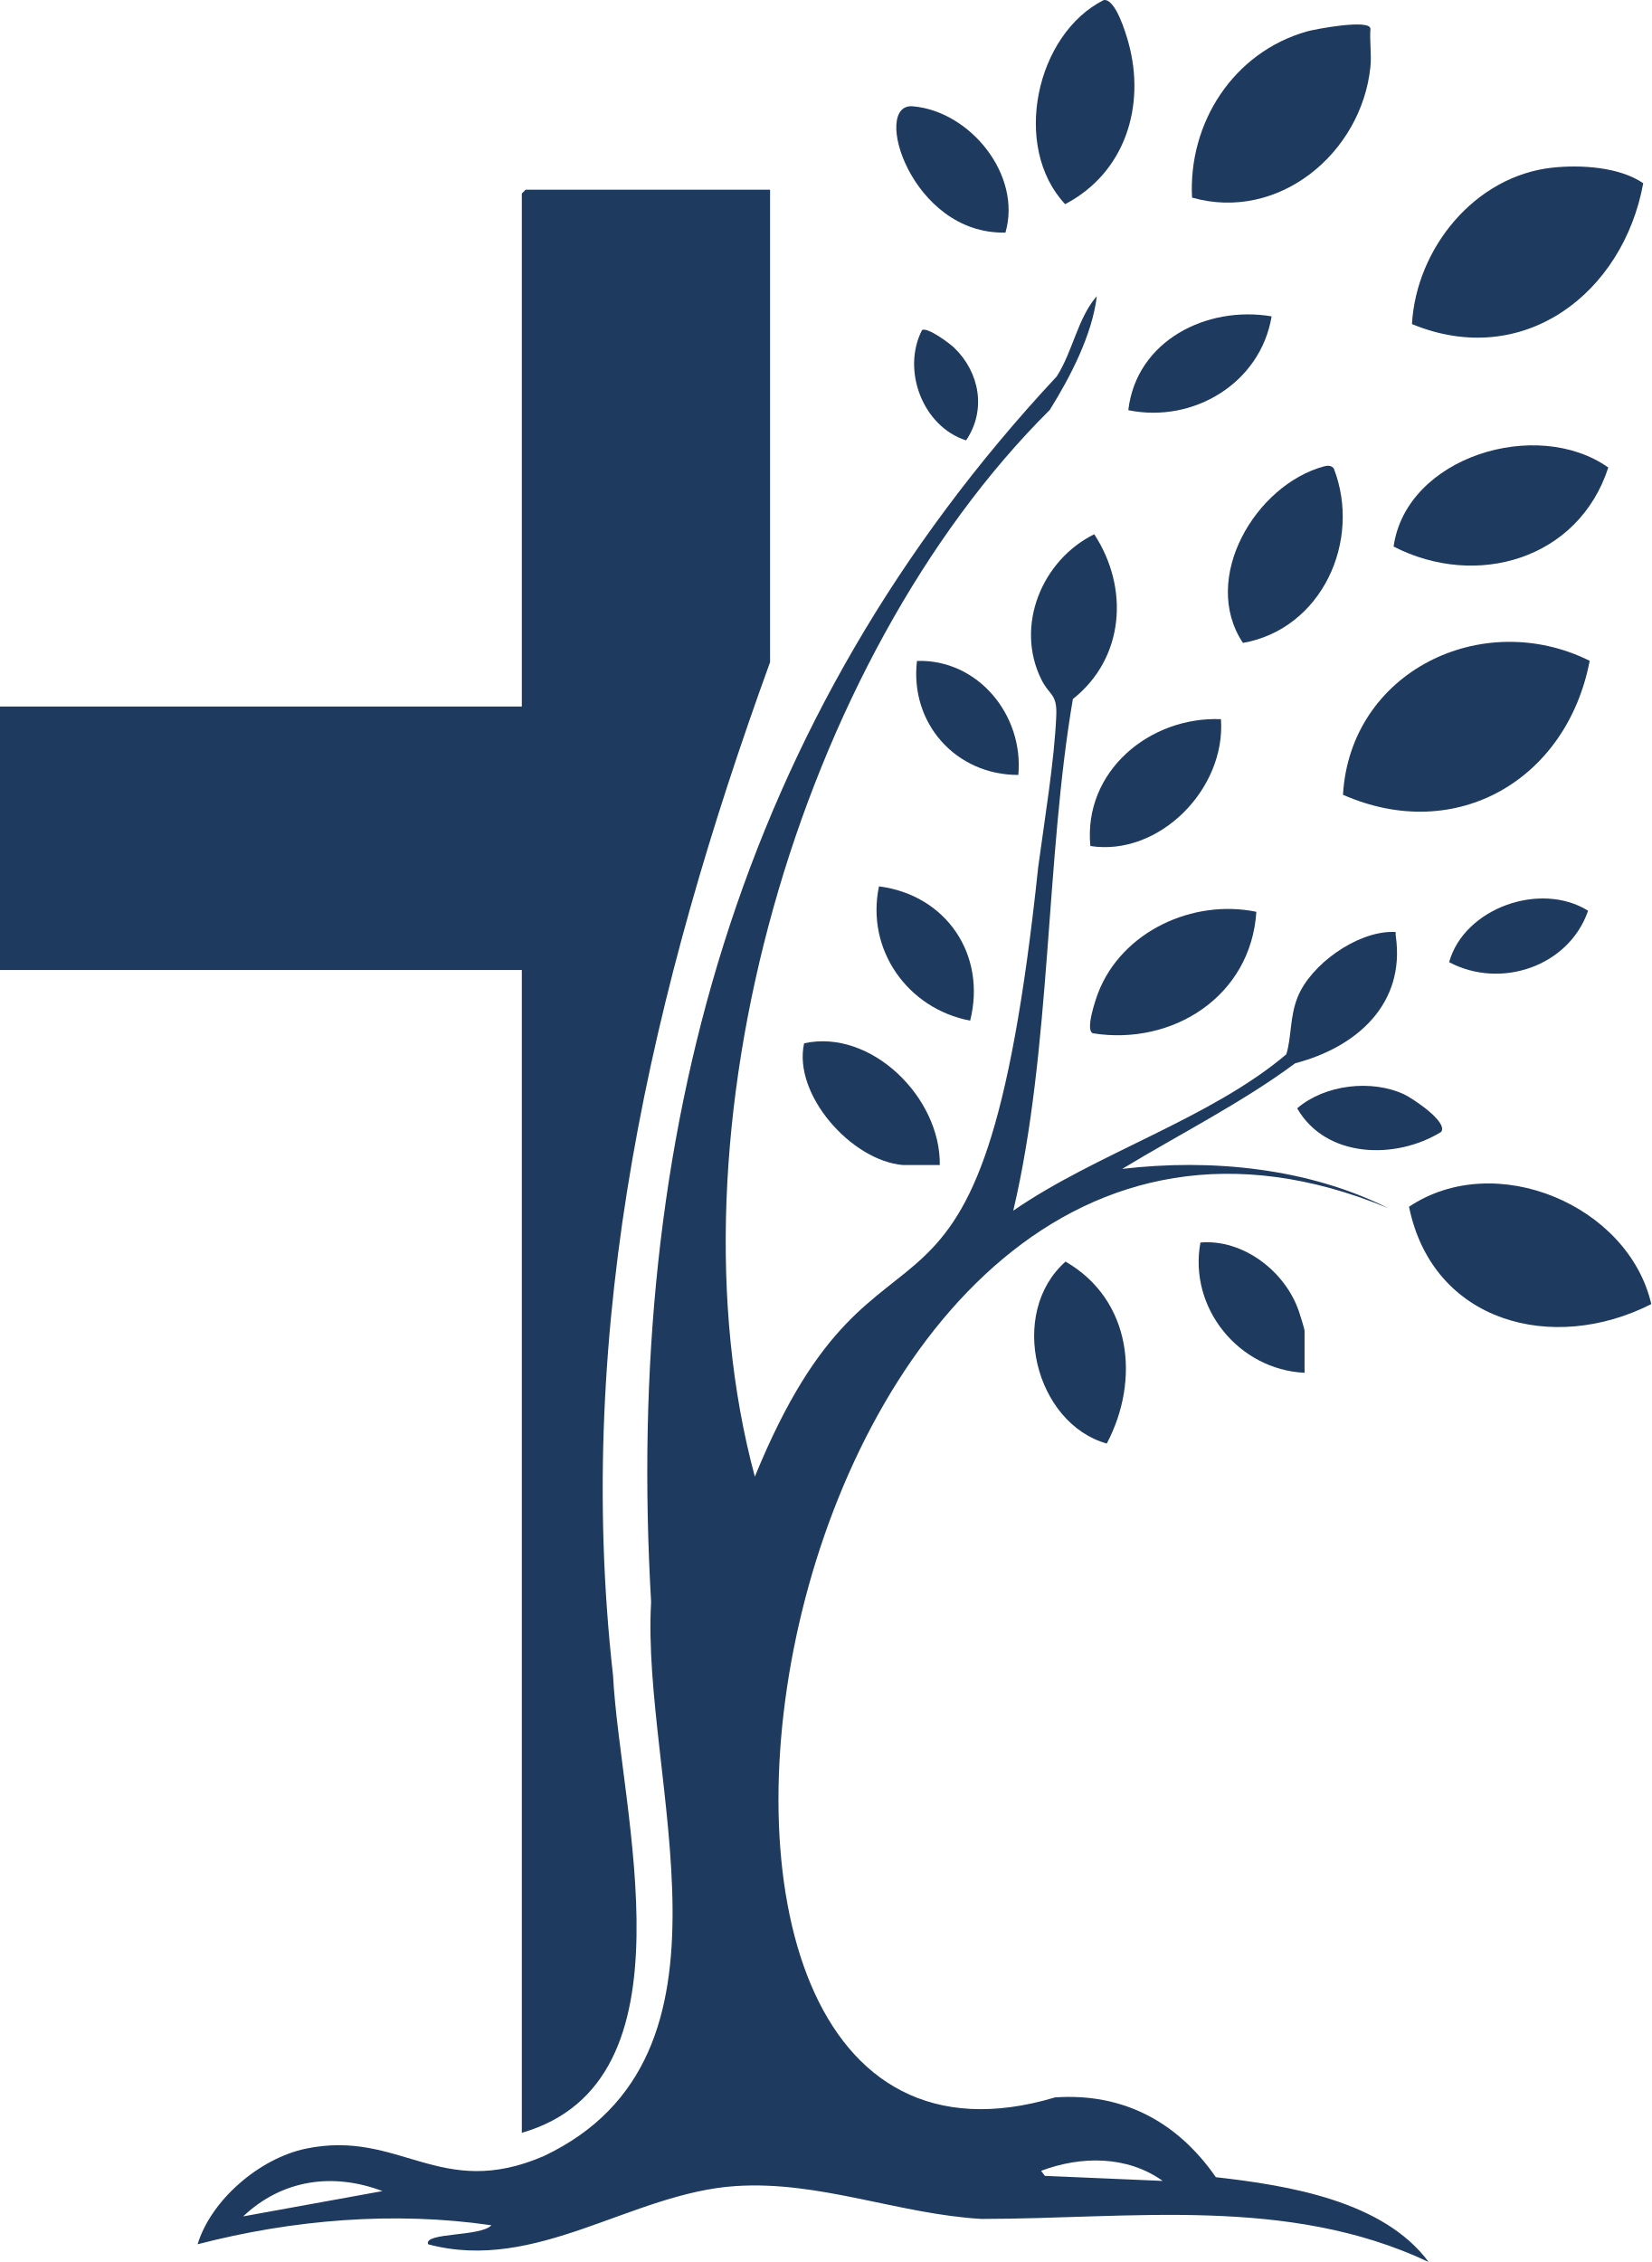
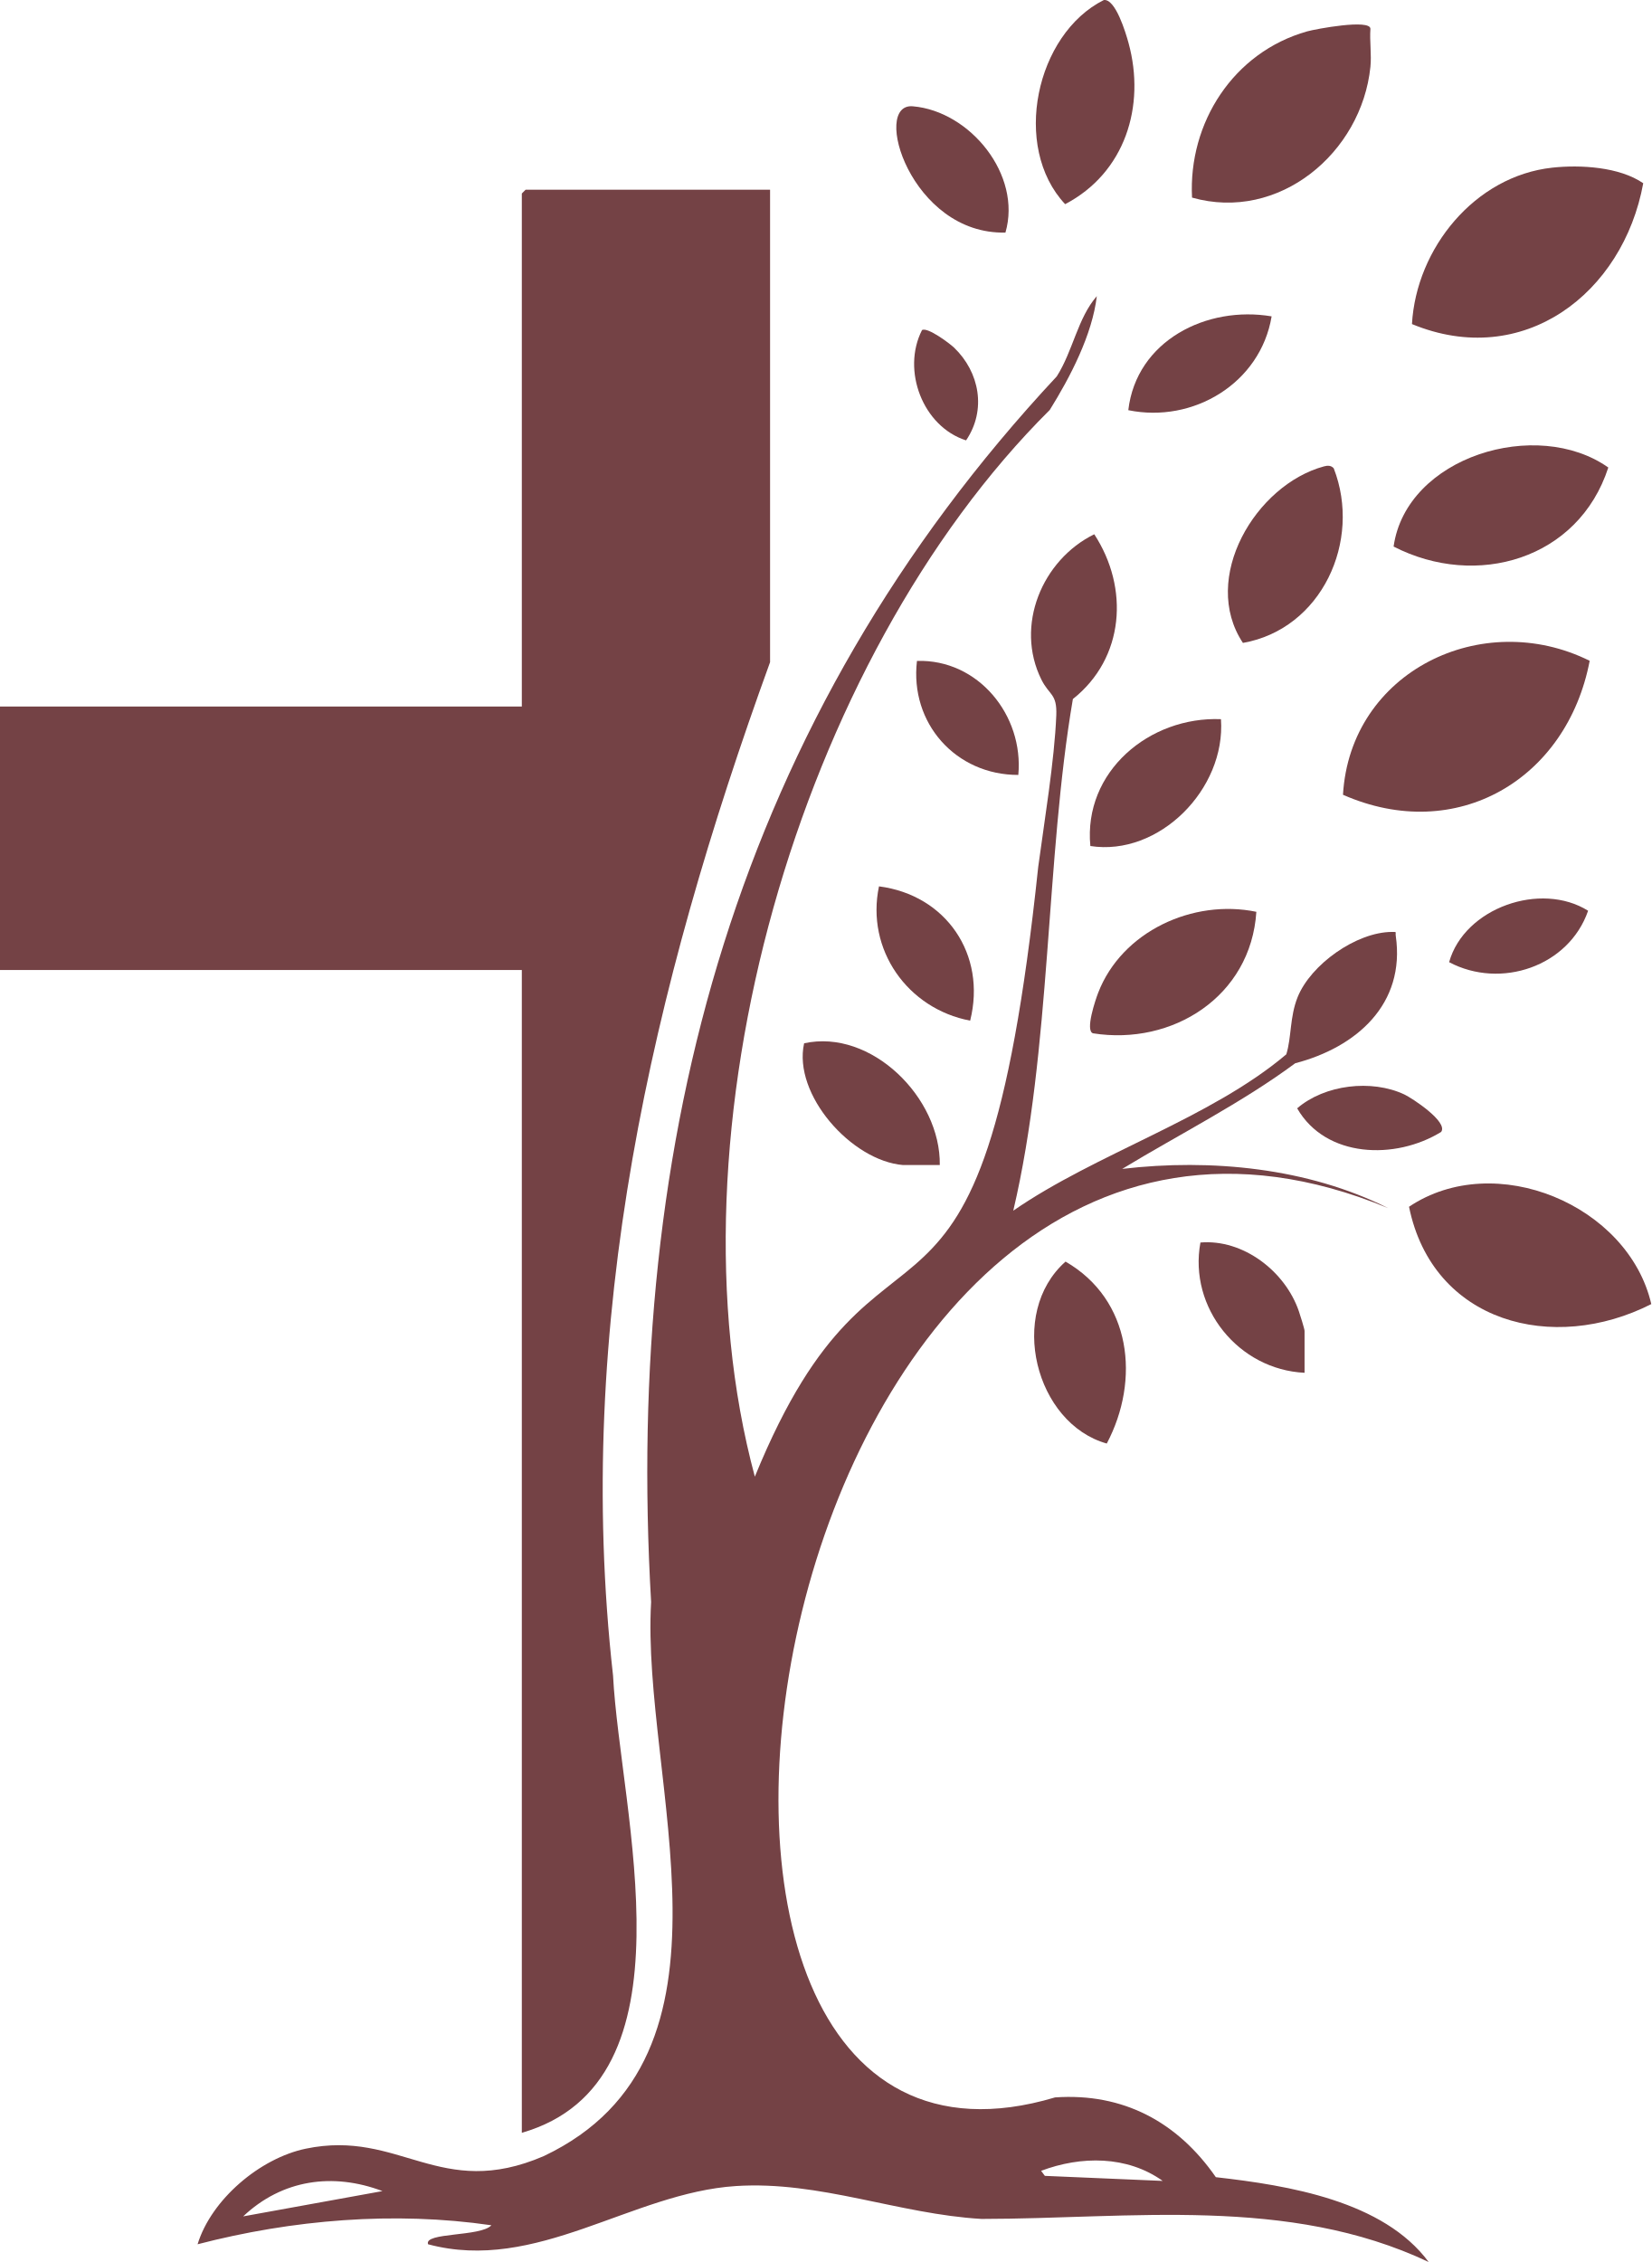
<svg xmlns="http://www.w3.org/2000/svg" id="Layer_1" viewBox="0 0 651.88 892.88">
  <defs>
-     <style>.cls-1{fill:#1e3a5f;}</style>
+     <style>.cls-1{fill:#744245;}</style>
  </defs>
  <path class="cls-1" d="M530.17,313.72c2.82-48.65,55-73.97,97.39-52.88-8.95,46.8-52.57,72.6-97.39,52.88Z" />
  <path class="cls-1" d="M612.79,66.18c11.11-1.21,26.54-.31,35.91,6.15-7.96,43.58-47.43,73.72-91.3,55.59,1.69-29.85,24.77-58.41,55.39-61.74Z" />
  <path class="cls-1" d="M651.88,514.76c-38.7,19.7-86.28,7.48-95.64-38.42,34-22.79,86.62-.66,95.64,38.42Z" />
  <path class="cls-1" d="M541,26.38c-3.48,33.99-36.18,61.34-70.42,51.62-1.52-29.5,16.3-57.38,45.43-65.61,3.31-.93,24.99-5,24.99-1.01-.35,4.85.49,10.24,0,15Z" />
  <path class="cls-1" d="M550.15,215.74c5.02-35.5,56.59-51.12,84.76-31.2-11.75,36.28-52.08,48-84.76,31.2Z" />
  <path class="cls-1" d="M435.74.02c4.62-.62,8.67,12.94,9.75,16.86,6.89,25.03-1.39,51.38-25.01,63.71-21.2-22.64-11.57-67.13,15.26-80.57Z" />
  <path class="cls-1" d="M522.76,184.07c1.35-.37,2.78-.37,3.76.79,11.16,28.69-4.79,63.46-35.85,68.92-16.94-25.51,5.04-62.46,32.08-69.71Z" />
  <path class="cls-1" d="M431.5,407.88c-3.22-.95.97-13.27,2.02-15.98,9.34-24.23,37.42-37.16,62.45-31.98-2.16,33.51-33.23,52.92-64.46,47.96Z" />
  <path class="cls-1" d="M436.92,569.81c-28.17-7.9-39.3-51.39-16.28-71.82,26.04,15.03,29.57,46.68,16.28,71.82Z" />
  <path class="cls-1" d="M371,459.88h-14.5c-20.36-1.68-43.55-27.84-39.06-48.06,26.42-5.82,53.97,21.41,53.56,48.06Z" />
  <path class="cls-1" d="M482,283.88c1.95,27.66-24.52,54.27-51.56,50.07-2.82-29.44,23.39-51.21,51.56-50.07Z" />
  <path class="cls-1" d="M515,541.88c-25.98-1.22-45.86-25.59-41.11-51.42,16.84-1.42,33.46,11.31,38.87,27.15.47,1.39,2.24,6.94,2.24,7.76v16.5Z" />
  <path class="cls-1" d="M396.92,91.8c-37.37.91-53.07-51.31-36.55-49.84,22.59,1.93,43.14,27.11,36.55,49.84Z" />
  <path class="cls-1" d="M502,124.88c-4.41,26.44-31.01,42.3-56.58,37.03,3.2-27.5,31.04-41.37,56.58-37.03Z" />
  <path class="cls-1" d="M382.99,402.88c-24.67-4.67-41.26-28.04-35.99-53.01,26.49,3.41,42.53,26.91,35.99,53.01Z" />
  <path class="cls-1" d="M402,305.89c-24.66.05-42.91-20.41-40.01-45.01,24.21-.73,42.2,21.52,40.01,45.01Z" />
  <path class="cls-1" d="M572.07,379.8c5.99-21.44,36.18-32.01,54.87-20.3-7.62,22-34.5,31.09-54.87,20.3Z" />
  <path class="cls-1" d="M568.93,446.8c-18.04,11.13-45.54,10.37-56.85-9.31,10.89-9.39,29.38-11.54,42.3-5.48,2.95,1.38,17.44,10.82,14.55,14.79Z" />
  <path class="cls-1" d="M376.65,137.23c10.08,9.69,12.84,24.63,4.73,36.6-17.08-5.44-25.52-27.64-17.4-43.53,2.15-1.33,10.96,5.29,12.67,6.93Z" />
  <path class="cls-1" d="M304,74.88v186.5c-46.68,128.57-77.58,261.22-61.99,400,2.78,54.01,33.92,160.33-36.01,180.5v-459H0v-104h206V76.38l1.5-1.5h96.5Z" />
  <path class="cls-1" d="M297.99,582.88c51.02-124.87,89.26-26.17,111.86-240.64,2.44-18.22,6.42-42.01,7.14-59.87.35-8.64-2.76-7.84-5.87-14.1-10.58-21.28.26-47.26,20.86-57.38,13.87,21.21,11.94,48.89-8.44,65.04-10.8,63.02-8.53,138.34-23.53,201.96,32.77-22.65,77.72-36.3,107.78-61.71,2.1-6.73,1.33-14.72,4.46-22.54,5.18-12.94,23.19-25.73,37.25-25.78,2.15,0,1.27-.05,1.5,1.51,3.93,27.02-15.57,44.05-39.69,50.33-21.05,15.61-45.84,28.07-68.3,41.7,35.05-4.13,73.37-.4,104.99,15.48-246.53-102.22-326.61,409.31-131.49,351.03,26.95-1.86,48.37,9.73,63.47,31.49,28.74,3.25,66.14,9.36,84.01,33.48-55.57-26.25-117.52-17.04-176.49-17-32.77-1.9-63.92-15.13-97-12.98-41.18,2.67-78.74,34.45-121.51,22.98-1.77-4.79,20.79-2.88,25-7.5-38.33-5.59-78.56-2.23-115.99,7.5,5.42-17.69,24.65-33.99,42.75-37.74,37.15-7.71,52.9,20.63,93.93,2.93,83.12-39.44,38.29-148.57,42.36-218.72-10.62-183.22,33.8-348.38,160.14-483.78,6.42-10.09,8.22-22.96,15.81-31.68-1.77,15.16-10.47,31.92-18.57,44.92-99.19,98.57-153,285.37-116.43,421.08ZM459,860.87c-14.09-10.04-32.26-9.91-48-3.98l1.48,1.99,46.52,1.99ZM150.99,864.89c-19.6-7.41-39.59-4.57-54.99,9.98l54.99-9.98Z" />
</svg>
